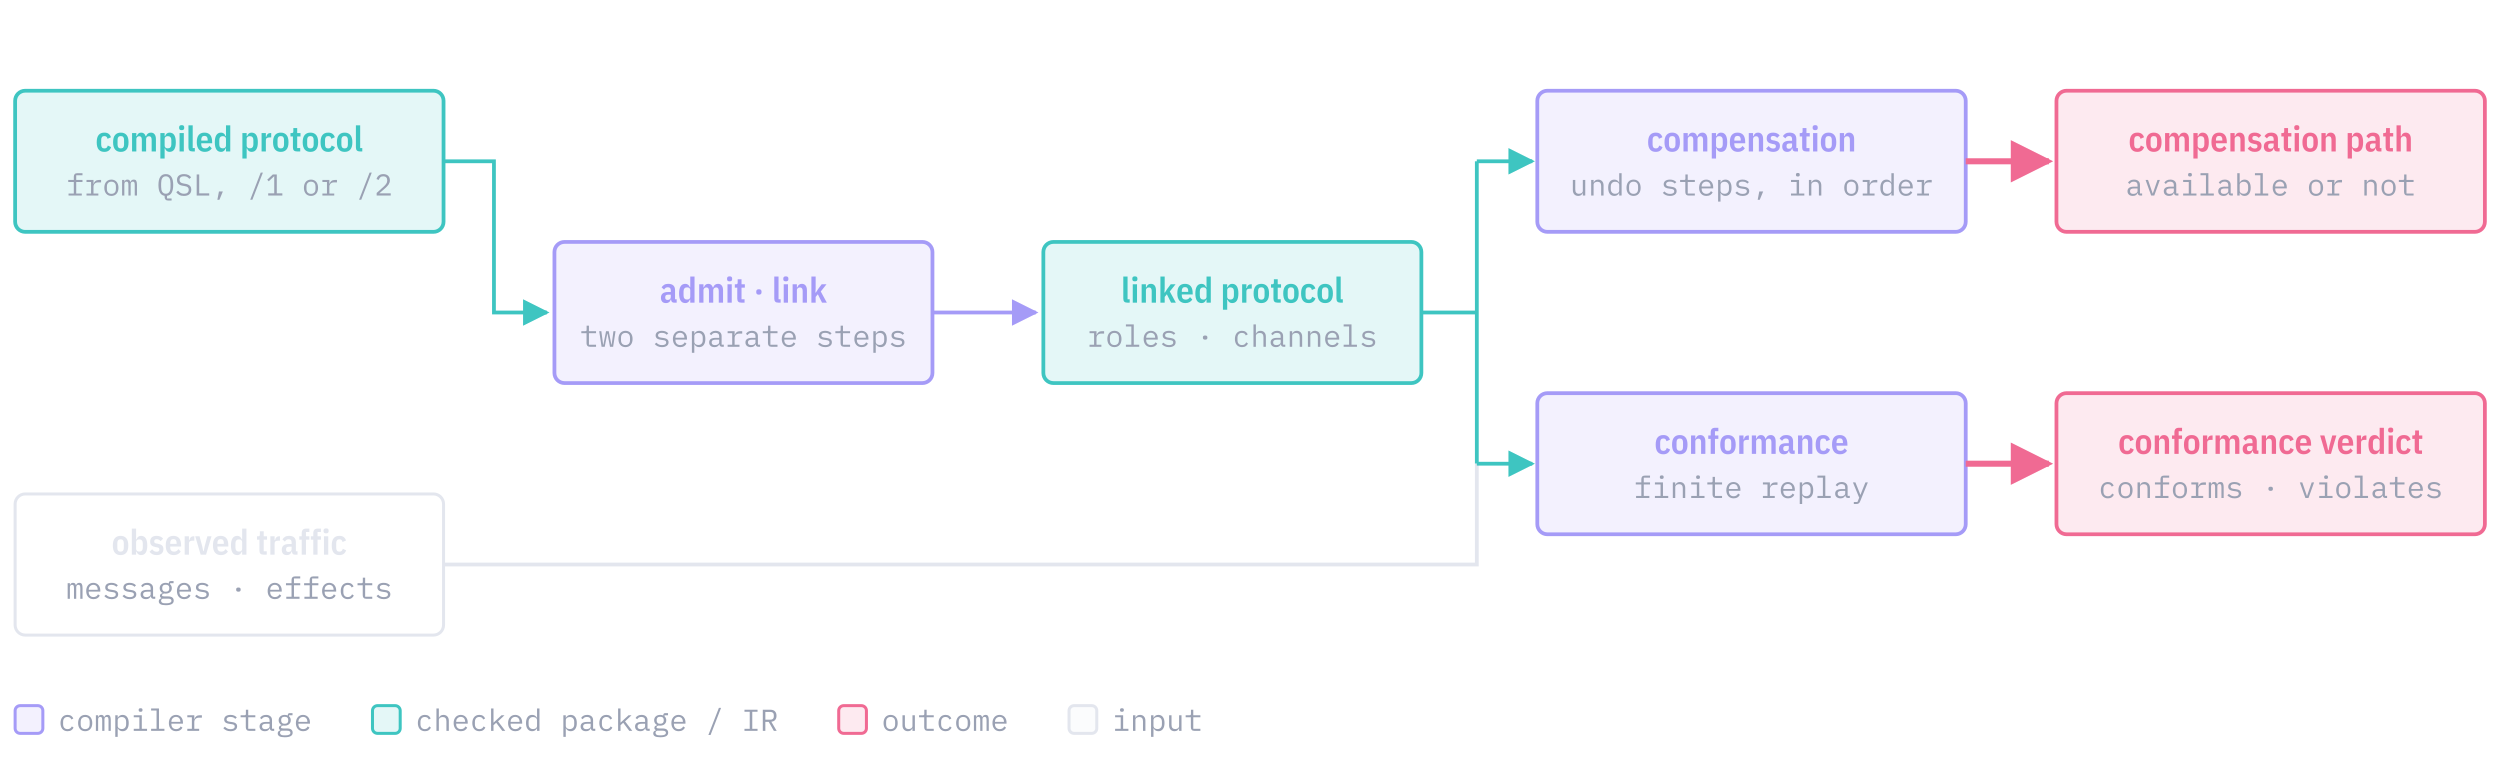
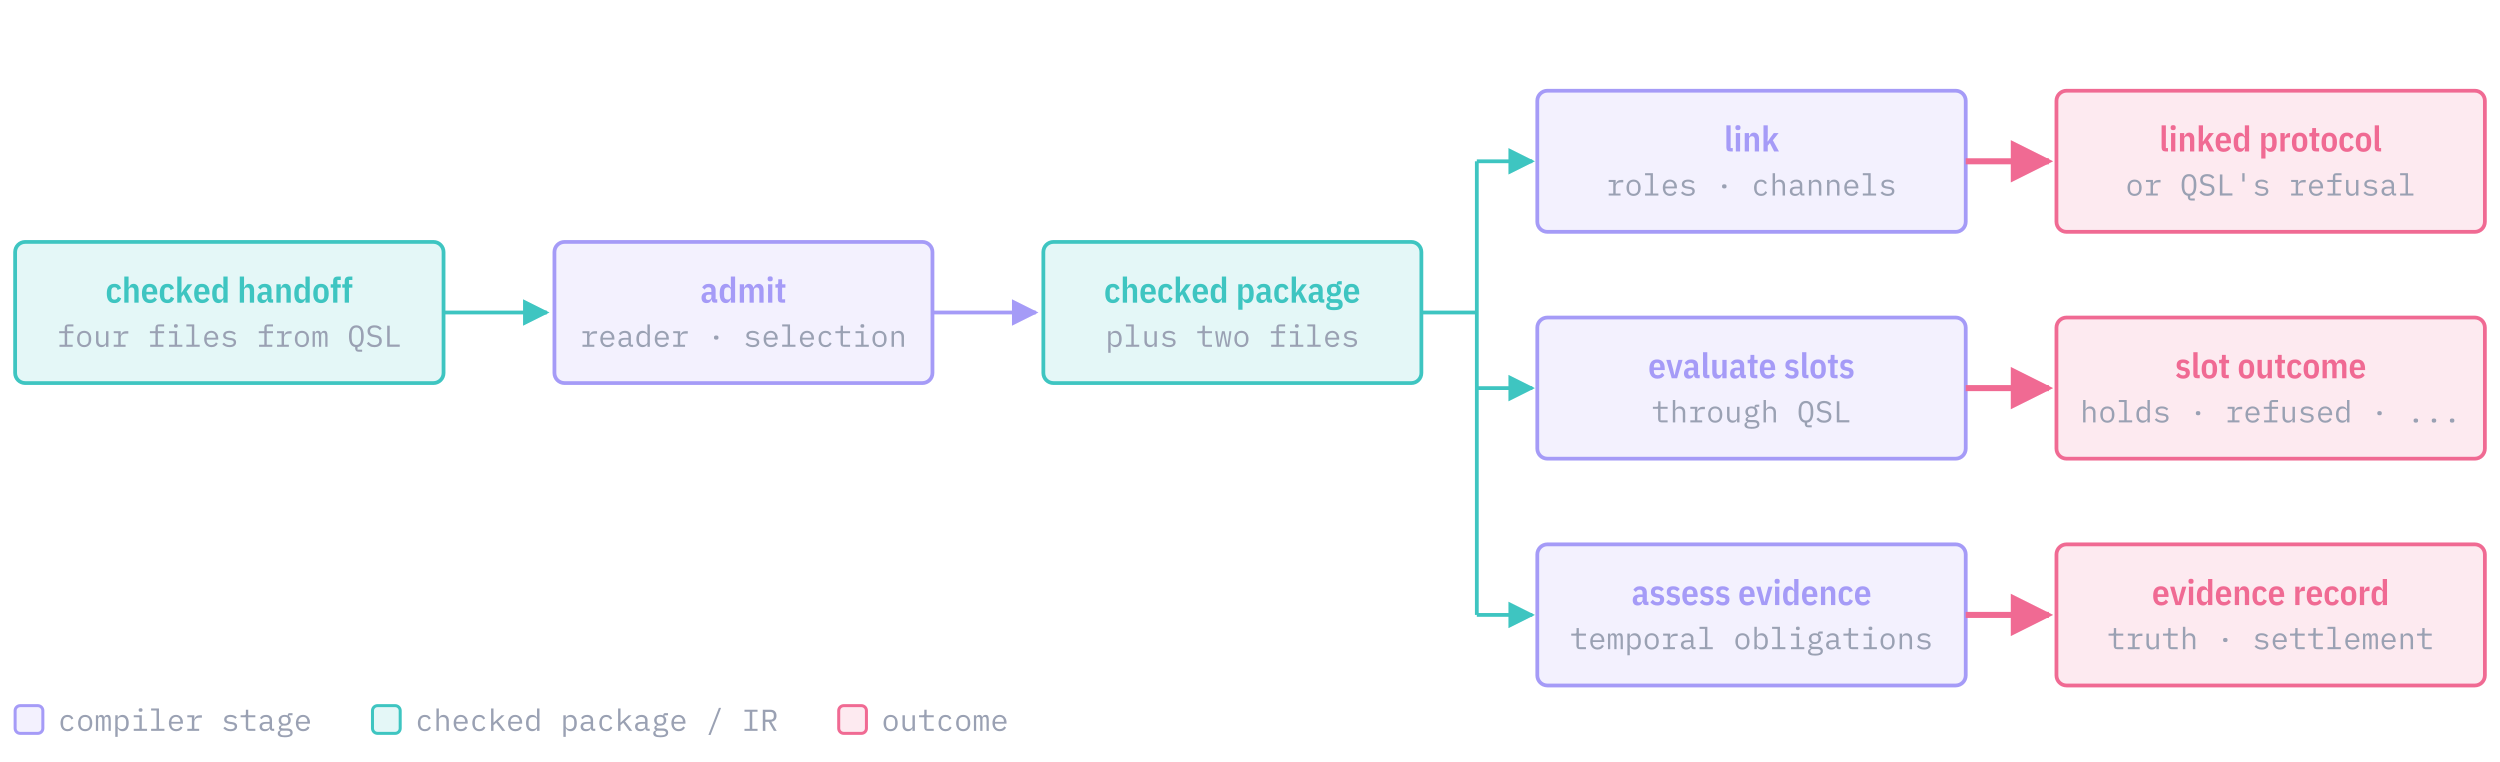
- <svg xmlns="http://www.w3.org/2000/svg" width="992" height="302" viewBox="-6 -6 992 302" role="img" aria-label="A compiled protocol is admitted and linked into roles and channels. Observed traffic is then checked against it for conformance, and compensation is assessed alongside. The result is a conformance verdict and a compensation path that is available or unavailable.">
+ <svg xmlns="http://www.w3.org/2000/svg" width="992" height="302" viewBox="-6 -6 992 302" role="img" aria-label="A checked-package handoff of four files is admitted into one checked package. The package is then linked into a protocol with its roles and channels, its slots are evaluated to a slot outcome, and its temporal obligations are assessed to an evidence record.">
  <defs>
    <path id="mono_I" d="M84 0V67H258V631H84V698H516V631H342V67H516V0Z" />
    <path id="mono_L" d="M120 0V698H204V73H535V0Z" />
    <path id="mono_Q" d="M491 -164H374Q315 -164 288 -131Q260 -98 260 -46V-9Q207 -2 168 26Q130 53 105 98Q80 144 68 208Q56 271 56 349Q56 434 70 502Q84 569 114 615Q144 661 190 686Q236 710 300 710Q364 710 410 686Q456 661 486 615Q516 569 530 502Q544 434 544 349Q544 192 495 98Q446 5 340 -9V-96H491ZM300 61Q342 61 371 78Q400 94 419 124Q438 154 446 196Q455 239 455 292V406Q455 458 446 501Q438 544 419 574Q400 604 371 620Q342 637 300 637Q258 637 229 620Q200 604 181 574Q162 544 154 501Q145 458 145 406V292Q145 239 154 196Q162 154 181 124Q200 94 229 78Q258 61 300 61Z" />
    <path id="mono_R" d="M174 0H90V698H344Q441 698 492 645Q543 592 543 497Q543 412 499 361Q455 310 371 302L549 0H455L285 298H174ZM342 369Q395 369 424 396Q454 422 454 471V523Q454 572 424 598Q395 625 342 625H174V369Z" />
    <path id="mono_S" d="M298 -12Q204 -12 144 22Q84 57 45 111L106 161Q147 110 192 85Q238 60 301 60Q377 60 417 95Q457 130 457 193Q457 244 428 272Q399 301 327 313L249 326Q198 335 164 353Q129 371 108 396Q87 422 78 452Q69 483 69 516Q69 612 132 661Q195 710 302 710Q386 710 444 682Q501 654 536 603L477 552Q448 590 407 614Q366 638 301 638Q230 638 192 608Q154 578 154 518Q154 471 182 442Q211 412 285 399L360 386Q411 377 446 359Q481 341 502 316Q524 291 533 260Q542 229 542 195Q542 98 478 43Q415 -12 298 -12Z" />
    <path id="mono_a" d="M495 0Q448 0 428 24Q408 48 403 84H398Q381 39 344 14Q306 -12 243 -12Q162 -12 114 30Q66 72 66 145Q66 217 118 256Q171 295 288 295H398V346Q398 403 366 432Q334 460 275 460Q223 460 190 440Q157 419 137 384L83 424Q93 444 110 463Q127 482 152 496Q177 511 209 520Q241 528 280 528Q371 528 424 482Q478 436 478 354V70H550V0ZM257 55Q288 55 314 62Q339 70 358 82Q377 95 388 112Q398 130 398 150V235H288Q216 235 183 215Q150 195 150 157V136Q150 96 178 76Q207 55 257 55Z" />
    <path id="mono_b" d="M95 740H175V432H179Q229 528 338 528Q433 528 486 457Q540 386 540 258Q540 130 486 59Q433 -12 338 -12Q229 -12 179 84H175V0H95ZM307 59Q377 59 416 102Q454 144 454 214V302Q454 372 416 414Q377 457 307 457Q280 457 256 450Q232 443 214 430Q196 416 186 396Q175 377 175 351V165Q175 139 186 120Q196 100 214 86Q232 73 256 66Q280 59 307 59Z" />
    <path id="mono_c" d="M318 -12Q262 -12 218 8Q175 27 145 62Q115 97 100 147Q84 197 84 258Q84 319 100 369Q116 419 146 454Q176 490 219 509Q262 528 317 528Q392 528 439 495Q486 462 508 409L444 375Q430 415 398 437Q365 459 317 459Q282 459 254 448Q227 436 208 415Q189 394 180 365Q170 336 170 302V214Q170 180 180 151Q189 122 208 101Q227 80 255 68Q283 57 319 57Q371 57 405 81Q439 105 459 147L516 108Q493 56 444 22Q396 -12 318 -12Z" />
-     <path id="mono_comma" d="M257 136H386L271 -141H204Z" />
    <path id="mono_d" d="M425 84H421Q371 -12 262 -12Q167 -12 114 59Q60 130 60 258Q60 386 114 457Q167 528 262 528Q371 528 421 432H425V740H505V0H425ZM293 59Q320 59 344 66Q368 73 386 86Q404 100 414 120Q425 139 425 165V351Q425 377 414 396Q404 416 386 430Q368 443 344 450Q320 457 293 457Q223 457 184 414Q146 372 146 302V214Q146 144 184 102Q223 59 293 59Z" />
    <path id="mono_e" d="M309 -12Q253 -12 208 7Q164 26 132 62Q101 97 84 146Q67 196 67 257Q67 319 84 369Q102 419 133 454Q164 490 208 509Q251 528 304 528Q356 528 398 509Q441 490 471 456Q501 423 517 377Q533 331 533 276V238H151V214Q151 180 162 151Q173 122 194 101Q214 80 244 68Q273 57 309 57Q361 57 399 81Q437 105 457 147L516 107Q493 55 440 22Q386 -12 309 -12ZM304 462Q271 462 243 450Q215 438 194 417Q174 396 162 368Q151 339 151 305V298H447V309Q447 343 436 371Q426 399 408 420Q389 440 362 451Q336 462 304 462Z" />
    <path id="mono_f" d="M83 68H257V448H73V516H257V622Q257 674 284 707Q312 740 371 740H544V672H337V516H544V448H337V68H521V0H83Z" />
    <path id="mono_g" d="M561 -59Q561 -137 496 -174Q431 -212 301 -212Q176 -212 122 -179Q67 -146 67 -84Q67 -42 89 -19Q111 4 151 15V27Q129 38 117 55Q105 72 105 98Q105 138 132 158Q158 178 198 188V192Q150 213 124 254Q97 295 97 350Q97 389 111 422Q125 455 152 478Q178 502 215 515Q252 528 297 528Q355 528 399 507V516Q399 546 413 566Q427 586 461 586H556V516H440V481Q468 457 483 424Q498 391 498 350Q498 311 484 278Q469 245 443 222Q417 198 380 185Q342 172 297 172Q284 172 272 173Q260 174 248 176Q236 174 223 170Q210 165 199 158Q188 150 181 140Q174 130 174 117Q174 94 197 86Q220 79 257 79H371Q471 79 516 42Q561 4 561 -59ZM486 -63Q486 -32 461 -14Q436 5 374 5H195Q143 -16 143 -65Q143 -99 170 -124Q197 -148 260 -148H338Q408 -148 447 -126Q486 -105 486 -63ZM297 234Q357 234 386 262Q414 290 414 336V365Q414 411 386 438Q357 466 297 466Q237 466 209 438Q181 411 181 365V336Q181 290 209 262Q237 234 297 234Z" />
    <path id="mono_h" d="M98 740H178V432H182Q190 451 202 468Q214 486 232 499Q249 512 273 520Q297 528 329 528Q410 528 459 476Q508 425 508 331V0H428V317Q428 388 397 422Q366 457 306 457Q282 457 259 451Q236 445 218 433Q200 421 189 402Q178 383 178 358V0H98Z" />
    <path id="mono_i" d="M332 630Q297 630 283 644Q269 659 269 681V697Q269 719 283 734Q297 748 332 748Q367 748 381 734Q395 719 395 697V681Q395 659 381 644Q367 630 332 630ZM106 68H292V448H106V516H372V68H546V0H106Z" />
    <path id="mono_k" d="M105 740H185V273H189L279 358L451 516H549L335 314L574 0H475L274 268L185 187V0H105Z" />
    <path id="mono_l" d="M80 68H260V672H80V740H340V68H520V0H80Z" />
    <path id="mono_m" d="M54 0V516H128V456H132Q144 486 166 507Q188 528 231 528Q276 528 298 506Q320 483 325 447H328Q342 482 368 505Q394 528 440 528Q503 528 524 484Q546 440 546 358V0H472V345Q472 411 458 436Q445 462 409 462Q377 462 357 442Q337 421 337 379V0H263V345Q263 411 250 436Q236 462 201 462Q169 462 148 442Q128 421 128 379V0Z" />
    <path id="mono_n" d="M98 0V516H178V432H182Q190 451 202 468Q214 486 232 499Q249 512 273 520Q297 528 329 528Q410 528 459 476Q508 425 508 331V0H428V317Q428 388 397 422Q366 457 306 457Q282 457 259 451Q236 445 218 433Q200 421 189 402Q178 383 178 358V0Z" />
    <path id="mono_o" d="M300 -12Q246 -12 202 7Q159 26 128 62Q98 97 82 146Q66 196 66 258Q66 319 82 369Q98 419 128 454Q159 490 202 509Q246 528 300 528Q354 528 398 509Q441 490 472 454Q502 419 518 369Q534 319 534 258Q534 196 518 146Q502 97 472 62Q441 26 398 7Q354 -12 300 -12ZM300 57Q367 57 408 97Q449 137 449 221V295Q449 379 408 419Q367 459 300 459Q233 459 192 419Q151 379 151 295V221Q151 137 192 97Q233 57 300 57Z" />
-     <path id="mono_one" d="M85 0V73H285V636H278L102 472L53 525L238 698H369V73H553V0Z" />
    <path id="mono_p" d="M95 516H175V432H179Q229 528 338 528Q433 528 486 457Q540 386 540 258Q540 130 486 59Q433 -12 338 -12Q229 -12 179 84H175V-200H95ZM307 59Q377 59 416 102Q454 144 454 214V302Q454 372 416 414Q377 457 307 457Q280 457 256 450Q232 443 214 430Q196 416 186 396Q175 377 175 351V165Q175 139 186 120Q196 100 214 86Q232 73 256 66Q280 59 307 59Z" />
+     <path id="mono_period" d="M300 -9Q259 -9 242 8Q226 25 226 51V69Q226 95 242 112Q259 129 300 129Q341 129 358 112Q374 95 374 69V51Q374 25 358 8Q341 -9 300 -9Z" />
    <path id="mono_periodcentered" d="M300 235Q259 235 242 252Q226 269 226 295V313Q226 339 242 356Q259 373 300 373Q341 373 358 356Q374 339 374 313V295Q374 269 358 252Q341 235 300 235Z" />
+     <path id="mono_quotesingle" d="M262 463V740H338V463Z" />
    <path id="mono_r" d="M77 68H228V448H77V516H308V386H313Q329 447 374 482Q418 516 487 516H559V436H462Q393 436 350 396Q308 356 308 291V68H469V0H77Z" />
    <path id="mono_s" d="M306 -12Q225 -12 166 16Q108 43 67 89L121 136Q158 97 202 76Q246 55 308 55Q368 55 406 76Q445 98 445 144Q445 164 438 178Q430 191 417 199Q404 207 388 212Q372 216 354 219L273 231Q246 235 214 242Q183 249 157 264Q131 280 114 306Q96 332 96 374Q96 413 112 442Q127 470 155 490Q183 509 221 518Q259 528 304 528Q374 528 426 506Q477 484 514 445L462 396Q453 407 440 418Q426 430 406 440Q387 449 361 455Q335 461 301 461Q240 461 208 440Q175 419 175 379Q175 359 182 346Q190 332 203 324Q216 316 232 312Q249 307 266 304L347 292Q375 288 406 281Q437 274 463 258Q489 243 506 217Q524 191 524 149Q524 72 464 30Q405 -12 306 -12Z" />
    <path id="mono_slash" d="M90 -138 438 760H510L162 -138Z" />
    <path id="mono_t" d="M325 0Q266 0 238 33Q211 66 211 118V448H39V516H167Q193 516 204 526Q214 537 214 563V698H291V516H526V448H291V68H526V0Z" />
-     <path id="mono_two" d="M537 0H71V86L304 296Q355 342 388 390Q421 439 421 493V505Q421 568 388 602Q355 637 290 637Q226 637 192 604Q157 572 140 518L65 546Q75 577 92 606Q110 636 137 659Q164 682 202 696Q241 710 292 710Q344 710 384 695Q425 680 452 653Q480 626 494 589Q509 552 509 508Q509 468 498 433Q486 398 466 366Q445 334 416 304Q388 273 353 243L158 73H537Z" />
    <path id="mono_u" d="M422 84H418Q410 65 398 48Q386 30 368 17Q351 4 327 -4Q303 -12 271 -12Q190 -12 141 40Q92 91 92 185V516H172V199Q172 128 203 94Q234 59 294 59Q318 59 341 65Q364 71 382 83Q400 95 411 114Q422 132 422 158V516H502V0H422Z" />
-     <path id="mono_v" d="M249 0 64 516H145L219 300L299 67H303L383 300L457 516H536L351 0Z" />
    <path id="mono_w" d="M30 516H101L160 70H169L257 516H345L433 70H442L501 516H570L491 0H387L305 432H297L213 0H109Z" />
-     <path id="mono_y" d="M467 516H547L291 -113Q282 -135 271 -152Q260 -168 245 -178Q230 -189 209 -194Q188 -200 159 -200H83V-132H203L261 10L53 516H135L222 300L299 104H303L380 300Z" />
    <path id="title_a" d="M406 0Q325 0 321 89H309Q299 41 264 14Q229 -12 177 -12Q105 -12 69 28Q33 68 33 140Q33 222 84 262Q135 302 231 302H312V347Q312 393 292 415Q273 437 228 437Q191 437 166 420Q141 402 122 370L51 434Q80 479 124 506Q169 534 238 534Q433 534 433 350V97H479V0ZM223 77Q260 77 286 98Q312 120 312 158V227H239Q155 227 155 162V140Q155 107 173 92Q191 77 223 77Z" />
-     <path id="title_b" d="M66 740H187V436H201Q212 480 246 507Q279 534 324 534Q416 534 460 464Q504 395 504 261Q504 127 460 58Q416 -12 324 -12Q279 -12 246 15Q212 42 201 86H187V0H66ZM278 88Q325 88 351 117Q377 146 377 199V323Q377 376 351 405Q325 434 278 434Q237 434 212 414Q187 393 187 356V166Q187 129 212 108Q237 88 278 88Z" />
    <path id="title_c" d="M251 -12Q145 -12 90 54Q34 120 34 261Q34 402 90 468Q145 534 251 534Q328 534 374 499Q419 464 439 403L340 359Q332 397 312 416Q291 436 251 436Q161 436 161 328V194Q161 86 251 86Q293 86 315 106Q337 126 348 168L442 123Q396 -12 251 -12Z" />
    <path id="title_d" d="M357 86H343Q332 42 298 15Q265 -12 220 -12Q128 -12 84 58Q40 127 40 261Q40 395 84 464Q128 534 220 534Q265 534 298 507Q332 480 343 436H357V740H478V0H357ZM266 88Q307 88 332 108Q357 129 357 166V356Q357 393 332 414Q307 434 266 434Q219 434 193 405Q167 376 167 323V199Q167 146 193 117Q219 88 266 88Z" />
    <path id="title_e" d="M263 -12Q212 -12 170 4Q127 21 97 54Q67 88 50 140Q34 191 34 261Q34 402 90 468Q147 534 252 534Q357 534 414 468Q470 402 470 261V232H161V198Q161 146 190 116Q219 86 270 86Q313 86 342 104Q372 123 393 158L459 89Q430 43 381 16Q332 -12 263 -12ZM252 441Q161 441 161 333V307H343V333Q343 441 252 441Z" />
    <path id="title_f" d="M91 425H22V522H91V603Q91 674 122 707Q154 740 220 740H308V643H212V522H308V425H212V0H91Z" />
+     <path id="title_g" d="M493 -46Q493 -87 480 -118Q468 -149 439 -170Q410 -191 362 -202Q314 -212 244 -212Q182 -212 140 -204Q98 -195 72 -179Q46 -163 35 -140Q24 -117 24 -88Q24 -48 46 -25Q68 -2 109 4V23Q77 31 62 53Q46 75 46 107Q46 139 68 160Q90 182 132 190V203Q47 245 47 357Q47 442 95 488Q143 534 244 534Q289 534 326 520V539Q326 610 394 610H467V516H366V496Q403 478 422 442Q441 407 441 357Q441 272 394 226Q346 181 244 181Q203 181 168 189Q154 183 147 170Q140 157 140 141Q140 121 153 111Q166 101 196 101H329Q418 101 456 63Q493 25 493 -46ZM380 -60Q380 -33 362 -19Q344 -5 302 -5H141Q119 -24 119 -61Q119 -93 140 -110Q162 -127 216 -127H275Q332 -127 356 -110Q380 -94 380 -60ZM244 264Q327 264 327 346V369Q327 451 244 451Q161 451 161 369V346Q161 264 244 264Z" />
    <path id="title_h" d="M66 740H187V435H201Q232 534 326 534Q396 534 434 486Q472 439 472 351V0H351V330Q351 432 275 432Q238 432 212 410Q187 389 187 350V0H66Z" />
    <path id="title_i" d="M126 604Q88 604 71 620Q54 637 54 665V685Q54 713 71 730Q88 746 126 746Q164 746 181 730Q198 713 198 685V665Q198 637 181 620Q164 604 126 604ZM66 522H187V0H66Z" />
    <path id="title_k" d="M66 740H187V395L179 287H193L254 383L358 522H495L332 317L504 0H368L248 239L187 163V0H66Z" />
    <path id="title_l" d="M184 0Q121 0 94 28Q66 56 66 116V740H187V97H247V0Z" />
    <path id="title_m" d="M66 0V522H187V435H201Q232 534 324 534Q422 534 451 431H463Q480 484 516 509Q551 534 602 534Q668 534 705 486Q742 439 742 351V0H621V330Q621 432 548 432Q513 432 488 410Q464 389 464 350V0H343V330Q343 384 325 408Q307 432 271 432Q236 432 212 410Q187 389 187 350V0Z" />
    <path id="title_n" d="M66 0V522H187V435H201Q232 534 326 534Q396 534 434 486Q472 439 472 351V0H351V330Q351 432 275 432Q238 432 212 410Q187 389 187 350V0Z" />
    <path id="title_o" d="M253 -12Q149 -12 92 54Q34 120 34 261Q34 402 92 468Q149 534 253 534Q357 534 414 468Q472 402 472 261Q472 120 414 54Q357 -12 253 -12ZM253 86Q345 86 345 194V328Q345 436 253 436Q161 436 161 328V194Q161 86 253 86Z" />
    <path id="title_p" d="M66 522H187V436H201Q212 480 246 507Q279 534 324 534Q416 534 460 464Q504 395 504 261Q504 127 460 58Q416 -12 324 -12Q279 -12 246 15Q212 42 201 86H187V-200H66ZM278 88Q325 88 351 117Q377 146 377 199V323Q377 376 351 405Q325 434 278 434Q237 434 212 414Q187 393 187 356V166Q187 129 212 108Q237 88 278 88Z" />
-     <path id="title_periodcentered" d="M158 227Q120 227 102 244Q83 262 83 292V316Q83 346 102 364Q120 381 158 381Q196 381 214 364Q233 346 233 316V292Q233 262 214 244Q196 227 158 227Z" />
    <path id="title_r" d="M66 0V522H187V415H201Q210 467 238 494Q267 522 313 522H339V398H299Q242 398 214 380Q187 362 187 317V0Z" />
    <path id="title_s" d="M224 -12Q159 -12 110 12Q61 35 24 82L98 154Q123 119 154 101Q185 83 226 83Q302 83 302 147Q302 172 290 186Q277 201 247 206L198 215Q116 230 79 266Q42 302 42 371Q42 453 90 494Q138 534 226 534Q287 534 332 514Q376 494 409 455L338 384Q318 409 290 424Q261 439 226 439Q156 439 156 376Q156 350 170 336Q184 323 214 318L264 309Q346 294 382 258Q417 223 417 159Q417 78 367 33Q317 -12 224 -12Z" />
    <path id="title_t" d="M210 0Q147 0 119 28Q91 56 91 117V425H22V522H58Q84 522 94 534Q103 546 103 572V664H212V522H306V425H212V97H298V0Z" />
+     <path id="title_u" d="M346 88H332Q302 -12 205 -12Q135 -12 98 36Q60 83 60 172V522H181V192Q181 89 257 89Q294 89 320 111Q346 133 346 172V522H467V0H346Z" />
    <path id="title_v" d="M162 0 8 522H130L205 244L234 103H248L277 244L352 522H469L315 0Z" />
    <marker id="ah-evidence" viewBox="0 0 10 10" refX="9" refY="5" markerWidth="7" markerHeight="7" orient="auto-start-reverse">
      <path d="M0,0 L10,5 L0,10 z" fill="#f06a93" />
    </marker>
    <marker id="ah-logic" viewBox="0 0 10 10" refX="9" refY="5" markerWidth="7" markerHeight="7" orient="auto-start-reverse">
      <path d="M0,0 L10,5 L0,10 z" fill="#a59bf7" />
    </marker>
    <marker id="ah-model" viewBox="0 0 10 10" refX="9" refY="5" markerWidth="7" markerHeight="7" orient="auto-start-reverse">
      <path d="M0,0 L10,5 L0,10 z" fill="#3ec5c1" />
    </marker>
  </defs>
-   <rect x="0" y="30" width="170" height="56" rx="4" stroke="#3ec5c1" stroke-width="1.5" fill="#3ec5c1" fill-opacity="0.14" />
-   <g fill="#3ec5c1" transform="translate(31.9,54.1) scale(0.014,-0.014)">
+   <rect x="0" y="90" width="170" height="56" rx="4" stroke="#3ec5c1" stroke-width="1.5" fill="#3ec5c1" fill-opacity="0.14" />
+   <g fill="#3ec5c1" transform="translate(35.9,114.1) scale(0.014,-0.014)">
    <use href="#title_c" x="0" />
-     <use href="#title_o" x="464" />
-     <use href="#title_m" x="970" />
-     <use href="#title_p" x="1772" />
-     <use href="#title_i" x="2316" />
-     <use href="#title_l" x="2568" />
-     <use href="#title_e" x="2836" />
-     <use href="#title_d" x="3341" />
-     <use href="#title_p" x="4097" />
-     <use href="#title_r" x="4641" />
-     <use href="#title_o" x="4998" />
-     <use href="#title_t" x="5504" />
-     <use href="#title_o" x="5838" />
-     <use href="#title_c" x="6344" />
-     <use href="#title_o" x="6808" />
-     <use href="#title_l" x="7314" />
-   </g>
-   <g fill="#9aa1b3" transform="translate(20.2,71.6) scale(0.012,-0.012)">
+     <use href="#title_h" x="464" />
+     <use href="#title_e" x="996" />
+     <use href="#title_c" x="1501" />
+     <use href="#title_k" x="1965" />
+     <use href="#title_e" x="2476" />
+     <use href="#title_d" x="2981" />
+     <use href="#title_h" x="3737" />
+     <use href="#title_a" x="4269" />
+     <use href="#title_n" x="4776" />
+     <use href="#title_d" x="5308" />
+     <use href="#title_o" x="5852" />
+     <use href="#title_f" x="6358" />
+     <use href="#title_f" x="6686" />
+   </g>
+   <g fill="#9aa1b3" transform="translate(16.6,131.6) scale(0.012,-0.012)">
    <use href="#mono_f" x="0" />
-     <use href="#mono_r" x="600" />
-     <use href="#mono_o" x="1200" />
-     <use href="#mono_m" x="1800" />
-     <use href="#mono_Q" x="3000" />
-     <use href="#mono_S" x="3600" />
-     <use href="#mono_L" x="4200" />
-     <use href="#mono_comma" x="4800" />
-     <use href="#mono_slash" x="6000" />
-     <use href="#mono_one" x="6600" />
+     <use href="#mono_o" x="600" />
+     <use href="#mono_u" x="1200" />
+     <use href="#mono_r" x="1800" />
+     <use href="#mono_f" x="3000" />
+     <use href="#mono_i" x="3600" />
+     <use href="#mono_l" x="4200" />
+     <use href="#mono_e" x="4800" />
+     <use href="#mono_s" x="5400" />
+     <use href="#mono_f" x="6600" />
+     <use href="#mono_r" x="7200" />
    <use href="#mono_o" x="7800" />
-     <use href="#mono_r" x="8400" />
-     <use href="#mono_slash" x="9600" />
-     <use href="#mono_two" x="10200" />
-   </g>
-   <rect x="0" y="190" width="170" height="56" rx="4" stroke="#e3e6ee" stroke-width="1.2" fill="none" />
-   <g fill="#e3e6ee" transform="translate(38.3,214.1) scale(0.014,-0.014)">
-     <use href="#title_o" x="0" />
-     <use href="#title_b" x="506" />
-     <use href="#title_s" x="1050" />
-     <use href="#title_e" x="1499" />
-     <use href="#title_r" x="2004" />
-     <use href="#title_v" x="2361" />
-     <use href="#title_e" x="2837" />
-     <use href="#title_d" x="3342" />
-     <use href="#title_t" x="4098" />
-     <use href="#title_r" x="4432" />
-     <use href="#title_a" x="4789" />
-     <use href="#title_f" x="5296" />
-     <use href="#title_f" x="5624" />
-     <use href="#title_i" x="5952" />
-     <use href="#title_c" x="6204" />
-   </g>
-   <g fill="#9aa1b3" transform="translate(20.2,231.6) scale(0.012,-0.012)">
-     <use href="#mono_m" x="0" />
-     <use href="#mono_e" x="600" />
-     <use href="#mono_s" x="1200" />
-     <use href="#mono_s" x="1800" />
-     <use href="#mono_a" x="2400" />
-     <use href="#mono_g" x="3000" />
-     <use href="#mono_e" x="3600" />
-     <use href="#mono_s" x="4200" />
-     <use href="#mono_periodcentered" x="5400" />
-     <use href="#mono_e" x="6600" />
-     <use href="#mono_f" x="7200" />
-     <use href="#mono_f" x="7800" />
-     <use href="#mono_e" x="8400" />
-     <use href="#mono_c" x="9000" />
-     <use href="#mono_t" x="9600" />
-     <use href="#mono_s" x="10200" />
+     <use href="#mono_m" x="8400" />
+     <use href="#mono_Q" x="9600" />
+     <use href="#mono_S" x="10200" />
+     <use href="#mono_L" x="10800" />
  </g>
  <rect x="214" y="90" width="150" height="56" rx="4" stroke="#a59bf7" stroke-width="1.5" fill="#a59bf7" fill-opacity="0.14" />
-   <g fill="#a59bf7" transform="translate(255.8,114.1) scale(0.014,-0.014)">
+   <g fill="#a59bf7" transform="translate(271.9,114.1) scale(0.014,-0.014)">
    <use href="#title_a" x="0" />
    <use href="#title_d" x="507" />
    <use href="#title_m" x="1051" />
    <use href="#title_i" x="1853" />
    <use href="#title_t" x="2105" />
-     <use href="#title_periodcentered" x="2651" />
-     <use href="#title_l" x="3179" />
-     <use href="#title_i" x="3447" />
-     <use href="#title_n" x="3699" />
-     <use href="#title_k" x="4231" />
  </g>
  <g fill="#9aa1b3" transform="translate(224.2,131.6) scale(0.012,-0.012)">
+     <use href="#mono_r" x="0" />
+     <use href="#mono_e" x="600" />
+     <use href="#mono_a" x="1200" />
+     <use href="#mono_d" x="1800" />
+     <use href="#mono_e" x="2400" />
+     <use href="#mono_r" x="3000" />
+     <use href="#mono_periodcentered" x="4200" />
+     <use href="#mono_s" x="5400" />
+     <use href="#mono_e" x="6000" />
+     <use href="#mono_l" x="6600" />
+     <use href="#mono_e" x="7200" />
+     <use href="#mono_c" x="7800" />
+     <use href="#mono_t" x="8400" />
+     <use href="#mono_i" x="9000" />
+     <use href="#mono_o" x="9600" />
+     <use href="#mono_n" x="10200" />
+   </g>
+   <rect x="408" y="90" width="150" height="56" rx="4" stroke="#3ec5c1" stroke-width="1.5" fill="#3ec5c1" fill-opacity="0.14" />
+   <g fill="#3ec5c1" transform="translate(432.1,114.1) scale(0.014,-0.014)">
+     <use href="#title_c" x="0" />
+     <use href="#title_h" x="464" />
+     <use href="#title_e" x="996" />
+     <use href="#title_c" x="1501" />
+     <use href="#title_k" x="1965" />
+     <use href="#title_e" x="2476" />
+     <use href="#title_d" x="2981" />
+     <use href="#title_p" x="3737" />
+     <use href="#title_a" x="4281" />
+     <use href="#title_c" x="4788" />
+     <use href="#title_k" x="5252" />
+     <use href="#title_a" x="5763" />
+     <use href="#title_g" x="6270" />
+     <use href="#title_e" x="6762" />
+   </g>
+   <g fill="#9aa1b3" transform="translate(432.6,131.6) scale(0.012,-0.012)">
+     <use href="#mono_p" x="0" />
+     <use href="#mono_l" x="600" />
+     <use href="#mono_u" x="1200" />
+     <use href="#mono_s" x="1800" />
+     <use href="#mono_t" x="3000" />
+     <use href="#mono_w" x="3600" />
+     <use href="#mono_o" x="4200" />
+     <use href="#mono_f" x="5400" />
+     <use href="#mono_i" x="6000" />
+     <use href="#mono_l" x="6600" />
+     <use href="#mono_e" x="7200" />
+     <use href="#mono_s" x="7800" />
+   </g>
+   <path d="M170,118 L211,118" fill="none" stroke="#3ec5c1" stroke-width="1.5" marker-end="url(#ah-model)" />
+   <path d="M364,118 L405,118" fill="none" stroke="#a59bf7" stroke-width="1.5" marker-end="url(#ah-logic)" />
+   <path d="M558,118 L580,118" fill="none" stroke="#3ec5c1" stroke-width="1.5" />
+   <path d="M580,58 L580,238" fill="none" stroke="#3ec5c1" stroke-width="1.5" />
+   <path d="M580,58 L602,58" fill="none" stroke="#3ec5c1" stroke-width="1.5" marker-end="url(#ah-model)" />
+   <path d="M580,148 L602,148" fill="none" stroke="#3ec5c1" stroke-width="1.5" marker-end="url(#ah-model)" />
+   <path d="M580,238 L602,238" fill="none" stroke="#3ec5c1" stroke-width="1.5" marker-end="url(#ah-model)" />
+   <rect x="604" y="30" width="170" height="56" rx="4" stroke="#a59bf7" stroke-width="1.5" fill="#a59bf7" fill-opacity="0.14" />
+   <g fill="#a59bf7" transform="translate(678.1,54.1) scale(0.014,-0.014)">
+     <use href="#title_l" x="0" />
+     <use href="#title_i" x="268" />
+     <use href="#title_n" x="520" />
+     <use href="#title_k" x="1052" />
+   </g>
+   <g fill="#9aa1b3" transform="translate(631.4,71.6) scale(0.012,-0.012)">
+     <use href="#mono_r" x="0" />
+     <use href="#mono_o" x="600" />
+     <use href="#mono_l" x="1200" />
+     <use href="#mono_e" x="1800" />
+     <use href="#mono_s" x="2400" />
+     <use href="#mono_periodcentered" x="3600" />
+     <use href="#mono_c" x="4800" />
+     <use href="#mono_h" x="5400" />
+     <use href="#mono_a" x="6000" />
+     <use href="#mono_n" x="6600" />
+     <use href="#mono_n" x="7200" />
+     <use href="#mono_e" x="7800" />
+     <use href="#mono_l" x="8400" />
+     <use href="#mono_s" x="9000" />
+   </g>
+   <rect x="604" y="120" width="170" height="56" rx="4" stroke="#a59bf7" stroke-width="1.5" fill="#a59bf7" fill-opacity="0.14" />
+   <g fill="#a59bf7" transform="translate(648,144.1) scale(0.014,-0.014)">
+     <use href="#title_e" x="0" />
+     <use href="#title_v" x="505" />
+     <use href="#title_a" x="981" />
+     <use href="#title_l" x="1488" />
+     <use href="#title_u" x="1756" />
+     <use href="#title_a" x="2289" />
+     <use href="#title_t" x="2796" />
+     <use href="#title_e" x="3130" />
+     <use href="#title_s" x="3847" />
+     <use href="#title_l" x="4296" />
+     <use href="#title_o" x="4564" />
+     <use href="#title_t" x="5070" />
+     <use href="#title_s" x="5404" />
+   </g>
+   <g fill="#9aa1b3" transform="translate(649.4,161.6) scale(0.012,-0.012)">
    <use href="#mono_t" x="0" />
-     <use href="#mono_w" x="600" />
-     <use href="#mono_o" x="1200" />
-     <use href="#mono_s" x="2400" />
-     <use href="#mono_e" x="3000" />
-     <use href="#mono_p" x="3600" />
-     <use href="#mono_a" x="4200" />
-     <use href="#mono_r" x="4800" />
-     <use href="#mono_a" x="5400" />
-     <use href="#mono_t" x="6000" />
-     <use href="#mono_e" x="6600" />
-     <use href="#mono_s" x="7800" />
-     <use href="#mono_t" x="8400" />
-     <use href="#mono_e" x="9000" />
-     <use href="#mono_p" x="9600" />
-     <use href="#mono_s" x="10200" />
-   </g>
-   <rect x="408" y="90" width="150" height="56" rx="4" stroke="#3ec5c1" stroke-width="1.5" fill="#3ec5c1" fill-opacity="0.14" />
-   <g fill="#3ec5c1" transform="translate(438.8,114.1) scale(0.014,-0.014)">
+     <use href="#mono_h" x="600" />
+     <use href="#mono_r" x="1200" />
+     <use href="#mono_o" x="1800" />
+     <use href="#mono_u" x="2400" />
+     <use href="#mono_g" x="3000" />
+     <use href="#mono_h" x="3600" />
+     <use href="#mono_Q" x="4800" />
+     <use href="#mono_S" x="5400" />
+     <use href="#mono_L" x="6000" />
+   </g>
+   <rect x="604" y="210" width="170" height="56" rx="4" stroke="#a59bf7" stroke-width="1.5" fill="#a59bf7" fill-opacity="0.14" />
+   <g fill="#a59bf7" transform="translate(641.4,234.1) scale(0.014,-0.014)">
+     <use href="#title_a" x="0" />
+     <use href="#title_s" x="507" />
+     <use href="#title_s" x="956" />
+     <use href="#title_e" x="1405" />
+     <use href="#title_s" x="1910" />
+     <use href="#title_s" x="2359" />
+     <use href="#title_e" x="3020" />
+     <use href="#title_v" x="3525" />
+     <use href="#title_i" x="4001" />
+     <use href="#title_d" x="4253" />
+     <use href="#title_e" x="4797" />
+     <use href="#title_n" x="5302" />
+     <use href="#title_c" x="5834" />
+     <use href="#title_e" x="6298" />
+   </g>
+   <g fill="#9aa1b3" transform="translate(617,251.6) scale(0.012,-0.012)">
+     <use href="#mono_t" x="0" />
+     <use href="#mono_e" x="600" />
+     <use href="#mono_m" x="1200" />
+     <use href="#mono_p" x="1800" />
+     <use href="#mono_o" x="2400" />
+     <use href="#mono_r" x="3000" />
+     <use href="#mono_a" x="3600" />
+     <use href="#mono_l" x="4200" />
+     <use href="#mono_o" x="5400" />
+     <use href="#mono_b" x="6000" />
+     <use href="#mono_l" x="6600" />
+     <use href="#mono_i" x="7200" />
+     <use href="#mono_g" x="7800" />
+     <use href="#mono_a" x="8400" />
+     <use href="#mono_t" x="9000" />
+     <use href="#mono_i" x="9600" />
+     <use href="#mono_o" x="10200" />
+     <use href="#mono_n" x="10800" />
+     <use href="#mono_s" x="11400" />
+   </g>
+   <path d="M774,58 L807,58" fill="none" stroke="#f06a93" stroke-width="2.4" marker-end="url(#ah-evidence)" />
+   <path d="M774,148 L807,148" fill="none" stroke="#f06a93" stroke-width="2.4" marker-end="url(#ah-evidence)" />
+   <path d="M774,238 L807,238" fill="none" stroke="#f06a93" stroke-width="2.4" marker-end="url(#ah-evidence)" />
+   <rect x="810" y="30" width="170" height="56" rx="4" stroke="#f06a93" stroke-width="1.5" fill="#f06a93" fill-opacity="0.14" />
+   <g fill="#f06a93" transform="translate(850.8,54.1) scale(0.014,-0.014)">
    <use href="#title_l" x="0" />
    <use href="#title_i" x="268" />
    <use href="#title_n" x="520" />
    <use href="#title_k" x="1052" />
    <use href="#title_e" x="1563" />
    <use href="#title_d" x="2068" />
    <use href="#title_p" x="2824" />
    <use href="#title_r" x="3368" />
    <use href="#title_o" x="3725" />
    <use href="#title_t" x="4231" />
    <use href="#title_o" x="4565" />
    <use href="#title_c" x="5071" />
    <use href="#title_o" x="5535" />
    <use href="#title_l" x="6041" />
  </g>
-   <g fill="#9aa1b3" transform="translate(425.4,131.6) scale(0.012,-0.012)">
-     <use href="#mono_r" x="0" />
+   <g fill="#9aa1b3" transform="translate(837.4,71.6) scale(0.012,-0.012)">
+     <use href="#mono_o" x="0" />
+     <use href="#mono_r" x="600" />
+     <use href="#mono_Q" x="1800" />
+     <use href="#mono_S" x="2400" />
+     <use href="#mono_L" x="3000" />
+     <use href="#mono_quotesingle" x="3600" />
+     <use href="#mono_s" x="4200" />
+     <use href="#mono_r" x="5400" />
+     <use href="#mono_e" x="6000" />
+     <use href="#mono_f" x="6600" />
+     <use href="#mono_u" x="7200" />
+     <use href="#mono_s" x="7800" />
+     <use href="#mono_a" x="8400" />
+     <use href="#mono_l" x="9000" />
+   </g>
+   <rect x="810" y="120" width="170" height="56" rx="4" stroke="#f06a93" stroke-width="1.5" fill="#f06a93" fill-opacity="0.14" />
+   <g fill="#f06a93" transform="translate(857.1,144.1) scale(0.014,-0.014)">
+     <use href="#title_s" x="0" />
+     <use href="#title_l" x="449" />
+     <use href="#title_o" x="717" />
+     <use href="#title_t" x="1223" />
+     <use href="#title_o" x="1769" />
+     <use href="#title_u" x="2275" />
+     <use href="#title_t" x="2808" />
+     <use href="#title_c" x="3142" />
+     <use href="#title_o" x="3606" />
+     <use href="#title_m" x="4112" />
+     <use href="#title_e" x="4914" />
+   </g>
+   <g fill="#9aa1b3" transform="translate(819.4,161.6) scale(0.012,-0.012)">
+     <use href="#mono_h" x="0" />
    <use href="#mono_o" x="600" />
    <use href="#mono_l" x="1200" />
-     <use href="#mono_e" x="1800" />
+     <use href="#mono_d" x="1800" />
    <use href="#mono_s" x="2400" />
    <use href="#mono_periodcentered" x="3600" />
-     <use href="#mono_c" x="4800" />
-     <use href="#mono_h" x="5400" />
-     <use href="#mono_a" x="6000" />
-     <use href="#mono_n" x="6600" />
-     <use href="#mono_n" x="7200" />
+     <use href="#mono_r" x="4800" />
+     <use href="#mono_e" x="5400" />
+     <use href="#mono_f" x="6000" />
+     <use href="#mono_u" x="6600" />
+     <use href="#mono_s" x="7200" />
    <use href="#mono_e" x="7800" />
-     <use href="#mono_l" x="8400" />
-     <use href="#mono_s" x="9000" />
-   </g>
-   <path d="M170,58 L190,58 L190,118 L211,118" fill="none" stroke="#3ec5c1" stroke-width="1.5" marker-end="url(#ah-model)" />
-   <path d="M364,118 L405,118" fill="none" stroke="#a59bf7" stroke-width="1.5" marker-end="url(#ah-logic)" />
-   <path d="M558,118 L580,118" fill="none" stroke="#3ec5c1" stroke-width="1.5" />
-   <path d="M580,58 L580,178" fill="none" stroke="#3ec5c1" stroke-width="1.5" />
-   <path d="M170,218 L580,218 L580,178" fill="none" stroke="#e3e6ee" stroke-width="1.5" />
-   <path d="M580,58 L602,58" fill="none" stroke="#3ec5c1" stroke-width="1.5" marker-end="url(#ah-model)" />
-   <path d="M580,178 L602,178" fill="none" stroke="#3ec5c1" stroke-width="1.5" marker-end="url(#ah-model)" />
-   <rect x="604" y="30" width="170" height="56" rx="4" stroke="#a59bf7" stroke-width="1.5" fill="#a59bf7" fill-opacity="0.14" />
-   <g fill="#a59bf7" transform="translate(647.5,54.1) scale(0.014,-0.014)">
-     <use href="#title_c" x="0" />
-     <use href="#title_o" x="464" />
-     <use href="#title_m" x="970" />
-     <use href="#title_p" x="1772" />
-     <use href="#title_e" x="2316" />
-     <use href="#title_n" x="2821" />
-     <use href="#title_s" x="3353" />
-     <use href="#title_a" x="3802" />
-     <use href="#title_t" x="4309" />
-     <use href="#title_i" x="4643" />
-     <use href="#title_o" x="4895" />
-     <use href="#title_n" x="5401" />
-   </g>
-   <g fill="#9aa1b3" transform="translate(617,71.6) scale(0.012,-0.012)">
-     <use href="#mono_u" x="0" />
-     <use href="#mono_n" x="600" />
-     <use href="#mono_d" x="1200" />
-     <use href="#mono_o" x="1800" />
-     <use href="#mono_s" x="3000" />
-     <use href="#mono_t" x="3600" />
-     <use href="#mono_e" x="4200" />
-     <use href="#mono_p" x="4800" />
-     <use href="#mono_s" x="5400" />
-     <use href="#mono_comma" x="6000" />
-     <use href="#mono_i" x="7200" />
-     <use href="#mono_n" x="7800" />
-     <use href="#mono_o" x="9000" />
-     <use href="#mono_r" x="9600" />
-     <use href="#mono_d" x="10200" />
-     <use href="#mono_e" x="10800" />
-     <use href="#mono_r" x="11400" />
-   </g>
-   <rect x="604" y="150" width="170" height="56" rx="4" stroke="#a59bf7" stroke-width="1.5" fill="#a59bf7" fill-opacity="0.14" />
-   <g fill="#a59bf7" transform="translate(650.5,174.1) scale(0.014,-0.014)">
-     <use href="#title_c" x="0" />
-     <use href="#title_o" x="464" />
-     <use href="#title_n" x="970" />
-     <use href="#title_f" x="1502" />
-     <use href="#title_o" x="1830" />
-     <use href="#title_r" x="2336" />
-     <use href="#title_m" x="2693" />
-     <use href="#title_a" x="3495" />
-     <use href="#title_n" x="4002" />
-     <use href="#title_c" x="4534" />
-     <use href="#title_e" x="4998" />
-   </g>
-   <g fill="#9aa1b3" transform="translate(642.2,191.6) scale(0.012,-0.012)">
-     <use href="#mono_f" x="0" />
-     <use href="#mono_i" x="600" />
-     <use href="#mono_n" x="1200" />
-     <use href="#mono_i" x="1800" />
-     <use href="#mono_t" x="2400" />
-     <use href="#mono_e" x="3000" />
-     <use href="#mono_r" x="4200" />
-     <use href="#mono_e" x="4800" />
-     <use href="#mono_p" x="5400" />
-     <use href="#mono_l" x="6000" />
-     <use href="#mono_a" x="6600" />
-     <use href="#mono_y" x="7200" />
-   </g>
-   <path d="M774,58 L807,58" fill="none" stroke="#f06a93" stroke-width="2.4" marker-end="url(#ah-evidence)" />
-   <path d="M774,178 L807,178" fill="none" stroke="#f06a93" stroke-width="2.4" marker-end="url(#ah-evidence)" />
-   <rect x="810" y="30" width="170" height="56" rx="4" stroke="#f06a93" stroke-width="1.5" fill="#f06a93" fill-opacity="0.14" />
-   <g fill="#f06a93" transform="translate(838.6,54.1) scale(0.014,-0.014)">
-     <use href="#title_c" x="0" />
-     <use href="#title_o" x="464" />
-     <use href="#title_m" x="970" />
-     <use href="#title_p" x="1772" />
-     <use href="#title_e" x="2316" />
-     <use href="#title_n" x="2821" />
-     <use href="#title_s" x="3353" />
-     <use href="#title_a" x="3802" />
-     <use href="#title_t" x="4309" />
-     <use href="#title_i" x="4643" />
-     <use href="#title_o" x="4895" />
-     <use href="#title_n" x="5401" />
-     <use href="#title_p" x="6145" />
-     <use href="#title_a" x="6689" />
-     <use href="#title_t" x="7196" />
-     <use href="#title_h" x="7530" />
-   </g>
-   <g fill="#9aa1b3" transform="translate(837.4,71.6) scale(0.012,-0.012)">
-     <use href="#mono_a" x="0" />
-     <use href="#mono_v" x="600" />
-     <use href="#mono_a" x="1200" />
-     <use href="#mono_i" x="1800" />
-     <use href="#mono_l" x="2400" />
-     <use href="#mono_a" x="3000" />
-     <use href="#mono_b" x="3600" />
-     <use href="#mono_l" x="4200" />
-     <use href="#mono_e" x="4800" />
-     <use href="#mono_o" x="6000" />
-     <use href="#mono_r" x="6600" />
-     <use href="#mono_n" x="7800" />
-     <use href="#mono_o" x="8400" />
-     <use href="#mono_t" x="9000" />
-   </g>
-   <rect x="810" y="150" width="170" height="56" rx="4" stroke="#f06a93" stroke-width="1.5" fill="#f06a93" fill-opacity="0.14" />
-   <g fill="#f06a93" transform="translate(834.5,174.1) scale(0.014,-0.014)">
-     <use href="#title_c" x="0" />
-     <use href="#title_o" x="464" />
-     <use href="#title_n" x="970" />
-     <use href="#title_f" x="1502" />
-     <use href="#title_o" x="1830" />
-     <use href="#title_r" x="2336" />
-     <use href="#title_m" x="2693" />
-     <use href="#title_a" x="3495" />
-     <use href="#title_n" x="4002" />
-     <use href="#title_c" x="4534" />
-     <use href="#title_e" x="4998" />
-     <use href="#title_v" x="5715" />
-     <use href="#title_e" x="6191" />
-     <use href="#title_r" x="6696" />
-     <use href="#title_d" x="7053" />
-     <use href="#title_i" x="7597" />
-     <use href="#title_c" x="7849" />
-     <use href="#title_t" x="8313" />
-   </g>
-   <g fill="#9aa1b3" transform="translate(826.6,191.6) scale(0.012,-0.012)">
-     <use href="#mono_c" x="0" />
-     <use href="#mono_o" x="600" />
-     <use href="#mono_n" x="1200" />
-     <use href="#mono_f" x="1800" />
-     <use href="#mono_o" x="2400" />
-     <use href="#mono_r" x="3000" />
-     <use href="#mono_m" x="3600" />
-     <use href="#mono_s" x="4200" />
-     <use href="#mono_periodcentered" x="5400" />
-     <use href="#mono_v" x="6600" />
-     <use href="#mono_i" x="7200" />
-     <use href="#mono_o" x="7800" />
-     <use href="#mono_l" x="8400" />
-     <use href="#mono_a" x="9000" />
-     <use href="#mono_t" x="9600" />
-     <use href="#mono_e" x="10200" />
-     <use href="#mono_s" x="10800" />
+     <use href="#mono_d" x="8400" />
+     <use href="#mono_periodcentered" x="9600" />
+     <use href="#mono_period" x="10800" />
+     <use href="#mono_period" x="11400" />
+     <use href="#mono_period" x="12000" />
+   </g>
+   <rect x="810" y="210" width="170" height="56" rx="4" stroke="#f06a93" stroke-width="1.5" fill="#f06a93" fill-opacity="0.14" />
+   <g fill="#f06a93" transform="translate(847.9,234.1) scale(0.014,-0.014)">
+     <use href="#title_e" x="0" />
+     <use href="#title_v" x="505" />
+     <use href="#title_i" x="981" />
+     <use href="#title_d" x="1233" />
+     <use href="#title_e" x="1777" />
+     <use href="#title_n" x="2282" />
+     <use href="#title_c" x="2814" />
+     <use href="#title_e" x="3278" />
+     <use href="#title_r" x="3995" />
+     <use href="#title_e" x="4352" />
+     <use href="#title_c" x="4857" />
+     <use href="#title_o" x="5321" />
+     <use href="#title_r" x="5827" />
+     <use href="#title_d" x="6184" />
+   </g>
+   <g fill="#9aa1b3" transform="translate(830.2,251.6) scale(0.012,-0.012)">
+     <use href="#mono_t" x="0" />
+     <use href="#mono_r" x="600" />
+     <use href="#mono_u" x="1200" />
+     <use href="#mono_t" x="1800" />
+     <use href="#mono_h" x="2400" />
+     <use href="#mono_periodcentered" x="3600" />
+     <use href="#mono_s" x="4800" />
+     <use href="#mono_e" x="5400" />
+     <use href="#mono_t" x="6000" />
+     <use href="#mono_t" x="6600" />
+     <use href="#mono_l" x="7200" />
+     <use href="#mono_e" x="7800" />
+     <use href="#mono_m" x="8400" />
+     <use href="#mono_e" x="9000" />
+     <use href="#mono_n" x="9600" />
+     <use href="#mono_t" x="10200" />
  </g>
  <rect x="0" y="274" width="11" height="11" rx="2" stroke="#a59bf7" stroke-width="1.2" fill="#a59bf7" fill-opacity="0.14" />
  <g fill="#9aa1b3" transform="translate(17,284) scale(0.012,-0.012)">
    <use href="#mono_c" x="0" />
    <use href="#mono_o" x="600" />
    <use href="#mono_m" x="1200" />
    <use href="#mono_p" x="1800" />
    <use href="#mono_i" x="2400" />
    <use href="#mono_l" x="3000" />
    <use href="#mono_e" x="3600" />
    <use href="#mono_r" x="4200" />
    <use href="#mono_s" x="5400" />
    <use href="#mono_t" x="6000" />
    <use href="#mono_a" x="6600" />
    <use href="#mono_g" x="7200" />
    <use href="#mono_e" x="7800" />
  </g>
  <rect x="141.8" y="274" width="11" height="11" rx="2" stroke="#3ec5c1" stroke-width="1.2" fill="#3ec5c1" fill-opacity="0.14" />
  <g fill="#9aa1b3" transform="translate(158.8,284) scale(0.012,-0.012)">
    <use href="#mono_c" x="0" />
    <use href="#mono_h" x="600" />
    <use href="#mono_e" x="1200" />
    <use href="#mono_c" x="1800" />
    <use href="#mono_k" x="2400" />
    <use href="#mono_e" x="3000" />
    <use href="#mono_d" x="3600" />
    <use href="#mono_p" x="4800" />
    <use href="#mono_a" x="5400" />
    <use href="#mono_c" x="6000" />
    <use href="#mono_k" x="6600" />
    <use href="#mono_a" x="7200" />
    <use href="#mono_g" x="7800" />
    <use href="#mono_e" x="8400" />
    <use href="#mono_slash" x="9600" />
    <use href="#mono_I" x="10800" />
    <use href="#mono_R" x="11400" />
  </g>
  <rect x="326.8" y="274" width="11" height="11" rx="2" stroke="#f06a93" stroke-width="1.2" fill="#f06a93" fill-opacity="0.14" />
  <g fill="#9aa1b3" transform="translate(343.8,284) scale(0.012,-0.012)">
    <use href="#mono_o" x="0" />
    <use href="#mono_u" x="600" />
    <use href="#mono_t" x="1200" />
    <use href="#mono_c" x="1800" />
    <use href="#mono_o" x="2400" />
    <use href="#mono_m" x="3000" />
    <use href="#mono_e" x="3600" />
  </g>
-   <rect x="418.2" y="274" width="11" height="11" rx="2" stroke="#e3e6ee" stroke-width="1.2" fill="#e3e6ee" fill-opacity="0.14" />
-   <g fill="#9aa1b3" transform="translate(435.2,284) scale(0.012,-0.012)">
-     <use href="#mono_i" x="0" />
-     <use href="#mono_n" x="600" />
-     <use href="#mono_p" x="1200" />
-     <use href="#mono_u" x="1800" />
-     <use href="#mono_t" x="2400" />
-   </g>
</svg>
